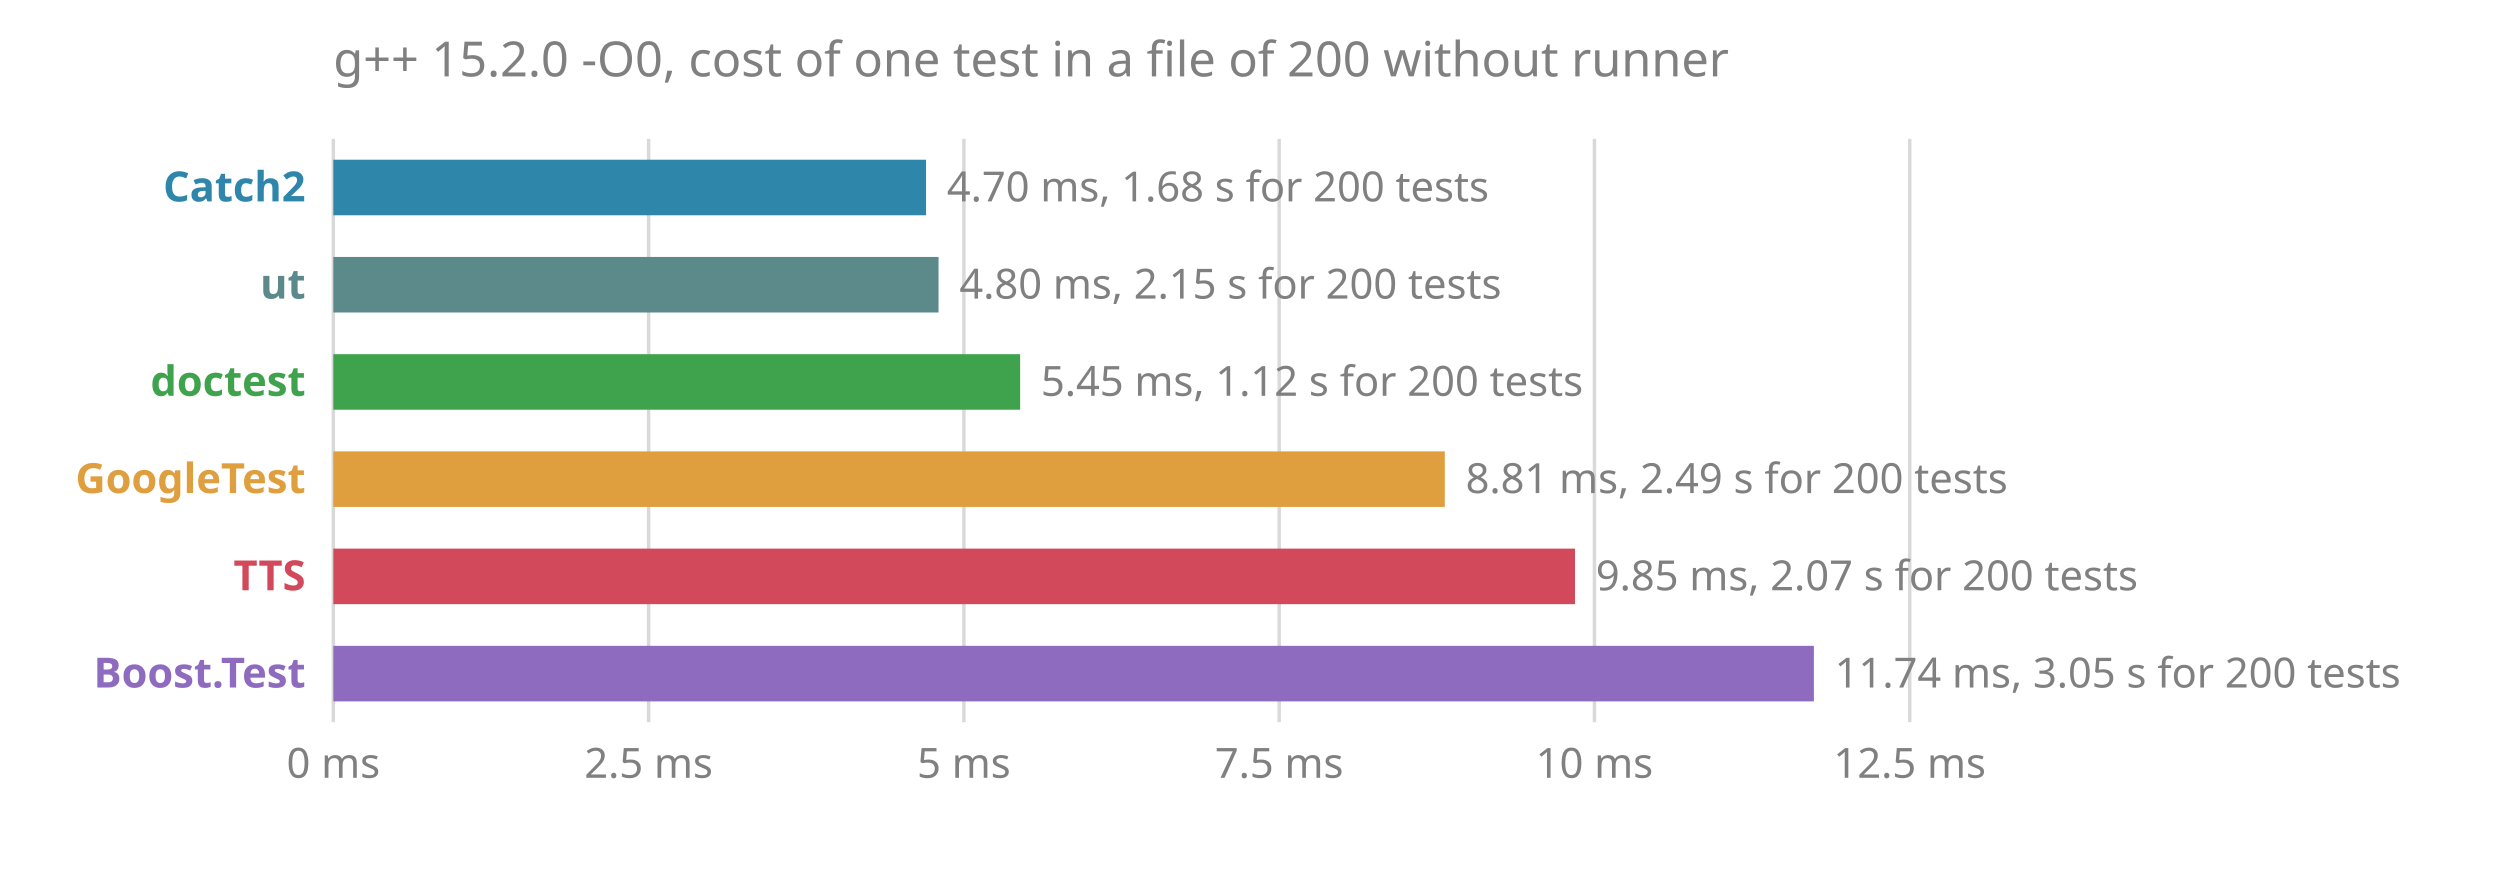
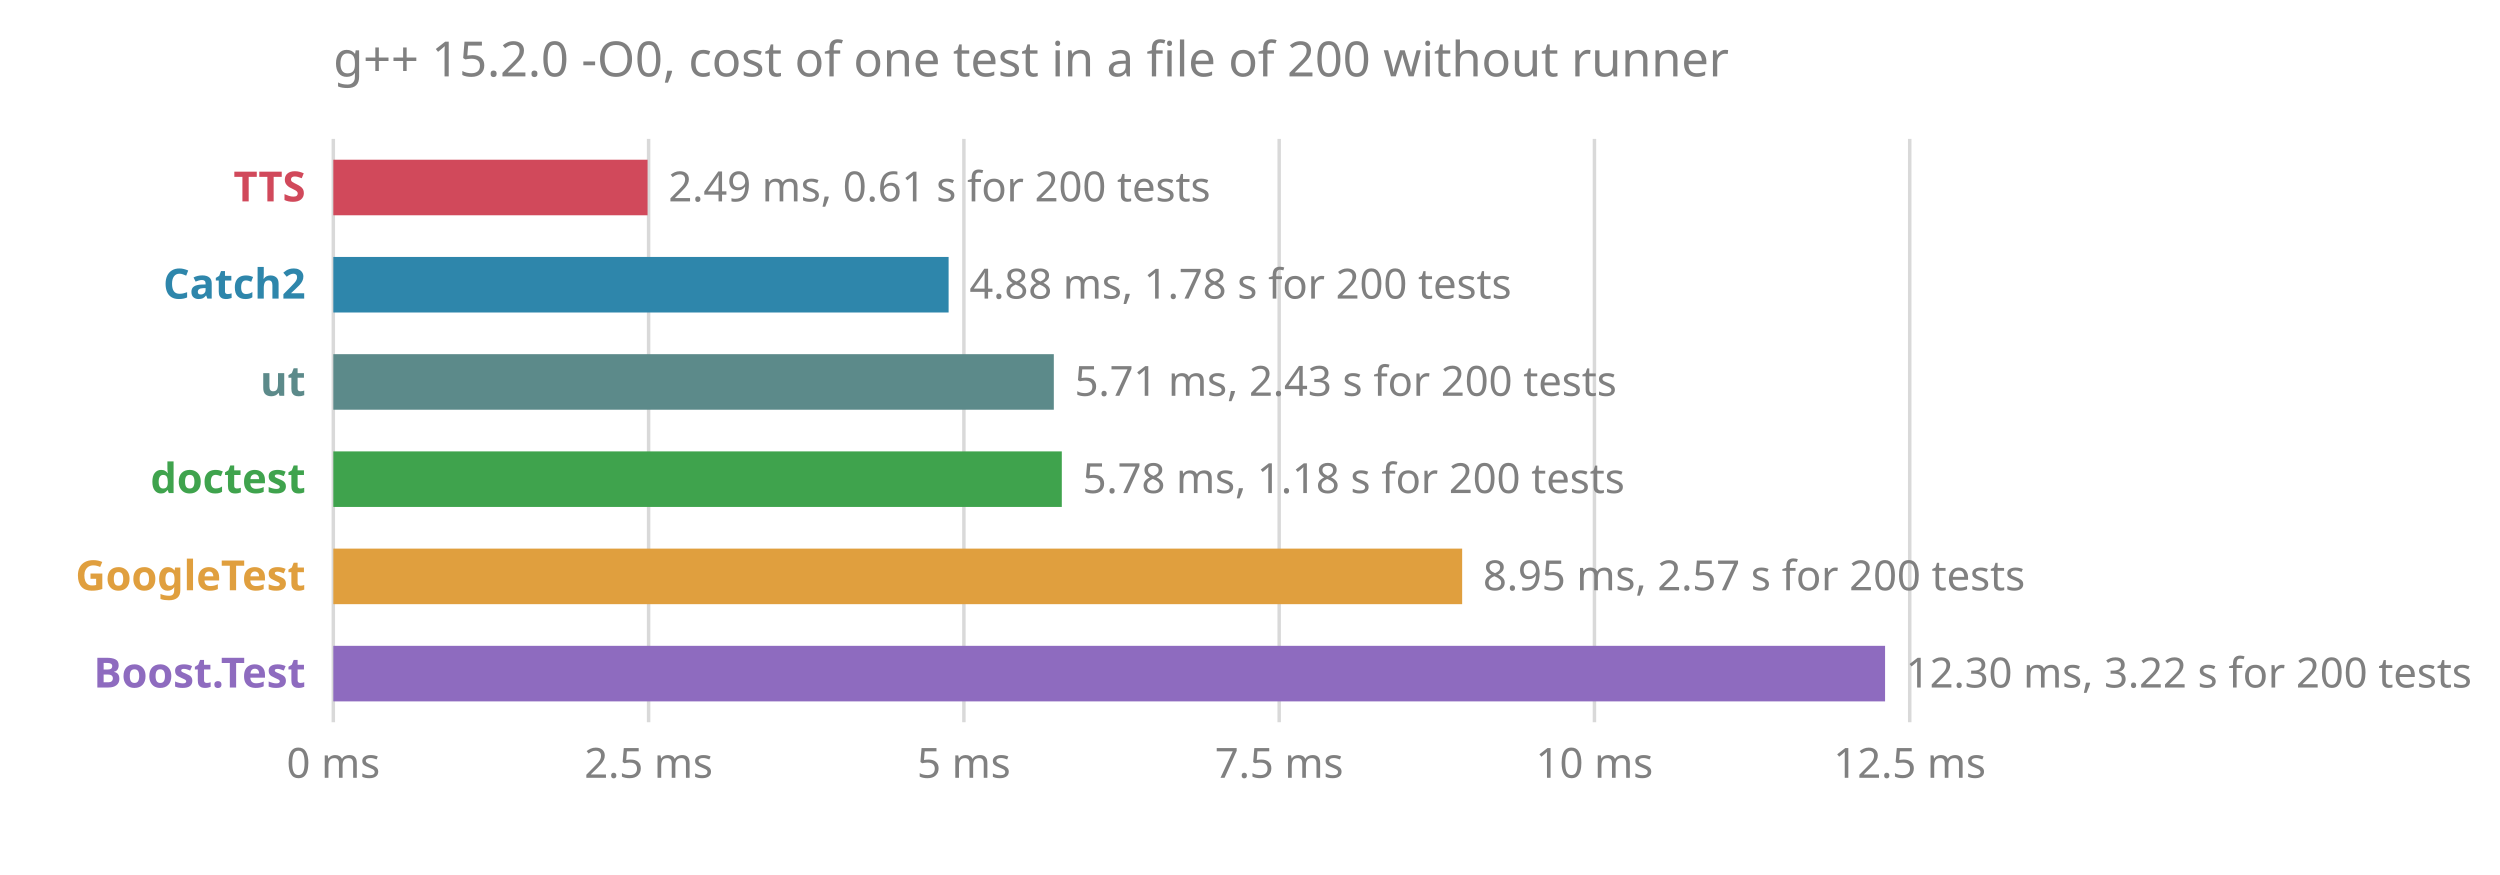
<svg xmlns="http://www.w3.org/2000/svg" viewBox="0 0 720 252" font-family="sans-serif" font-size="12">
  <text x="96" y="22" fill="#808080" font-size="14">g++ 15.2.0 -O0, cost of one test in a file of 200 without runner</text>
  <line x1="96.0" x2="96.0" y1="40" y2="208" stroke="#808080" stroke-opacity="0.3" />
  <text x="96.0" y="224" fill="#808080" text-anchor="middle">0 ms</text>
  <line x1="186.8" x2="186.8" y1="40" y2="208" stroke="#808080" stroke-opacity="0.3" />
  <text x="186.8" y="224" fill="#808080" text-anchor="middle">2.5 ms</text>
  <line x1="277.6" x2="277.6" y1="40" y2="208" stroke="#808080" stroke-opacity="0.3" />
  <text x="277.6" y="224" fill="#808080" text-anchor="middle">5 ms</text>
  <line x1="368.4" x2="368.4" y1="40" y2="208" stroke="#808080" stroke-opacity="0.3" />
  <text x="368.4" y="224" fill="#808080" text-anchor="middle">7.5 ms</text>
  <line x1="459.2" x2="459.2" y1="40" y2="208" stroke="#808080" stroke-opacity="0.3" />
  <text x="459.2" y="224" fill="#808080" text-anchor="middle">10 ms</text>
  <line x1="550.0" x2="550.0" y1="40" y2="208" stroke="#808080" stroke-opacity="0.3" />
  <text x="550.0" y="224" fill="#808080" text-anchor="middle">12.5 ms</text>
-   <text x="88" y="58" fill="#2e86ab" font-weight="bold" text-anchor="end">Catch2</text>
-   <rect x="96" y="46" width="170.7" height="16" fill="#2e86ab" />
-   <text x="272.7" y="58" fill="#808080">4.70 ms, 1.68 s for 200 tests</text>
-   <text x="88" y="86" fill="#5c8a8a" font-weight="bold" text-anchor="end">ut</text>
-   <rect x="96" y="74" width="174.3" height="16" fill="#5c8a8a" />
-   <text x="276.3" y="86" fill="#808080">4.80 ms, 2.15 s for 200 tests</text>
-   <text x="88" y="114" fill="#3fa34d" font-weight="bold" text-anchor="end">doctest</text>
-   <rect x="96" y="102" width="197.8" height="16" fill="#3fa34d" />
-   <text x="299.8" y="114" fill="#808080">5.45 ms, 1.12 s for 200 tests</text>
-   <text x="88" y="142" fill="#e09f3e" font-weight="bold" text-anchor="end">GoogleTest</text>
-   <rect x="96" y="130" width="320.1" height="16" fill="#e09f3e" />
-   <text x="422.1" y="142" fill="#808080">8.81 ms, 2.49 s for 200 tests</text>
-   <text x="88" y="170" fill="#d1495b" font-weight="bold" text-anchor="end">TTS</text>
-   <rect x="96" y="158" width="357.6" height="16" fill="#d1495b" />
-   <text x="459.6" y="170" fill="#808080">9.85 ms, 2.07 s for 200 tests</text>
+   <text x="88" y="58" fill="#d1495b" font-weight="bold" text-anchor="end">TTS</text>
+   <rect x="96" y="46" width="90.5" height="16" fill="#d1495b" />
+   <text x="192.5" y="58" fill="#808080">2.49 ms, 0.61 s for 200 tests</text>
+   <text x="88" y="86" fill="#2e86ab" font-weight="bold" text-anchor="end">Catch2</text>
+   <rect x="96" y="74" width="177.2" height="16" fill="#2e86ab" />
+   <text x="279.2" y="86" fill="#808080">4.88 ms, 1.78 s for 200 tests</text>
+   <text x="88" y="114" fill="#5c8a8a" font-weight="bold" text-anchor="end">ut</text>
+   <rect x="96" y="102" width="207.5" height="16" fill="#5c8a8a" />
+   <text x="309.5" y="114" fill="#808080">5.71 ms, 2.43 s for 200 tests</text>
+   <text x="88" y="142" fill="#3fa34d" font-weight="bold" text-anchor="end">doctest</text>
+   <rect x="96" y="130" width="209.8" height="16" fill="#3fa34d" />
+   <text x="311.8" y="142" fill="#808080">5.78 ms, 1.18 s for 200 tests</text>
+   <text x="88" y="170" fill="#e09f3e" font-weight="bold" text-anchor="end">GoogleTest</text>
+   <rect x="96" y="158" width="325.1" height="16" fill="#e09f3e" />
+   <text x="427.1" y="170" fill="#808080">8.95 ms, 2.57 s for 200 tests</text>
  <text x="88" y="198" fill="#8e6bbf" font-weight="bold" text-anchor="end">Boost.Test</text>
-   <rect x="96" y="186" width="426.4" height="16" fill="#8e6bbf" />
-   <text x="528.4" y="198" fill="#808080">11.74 ms, 3.05 s for 200 tests</text>
+   <rect x="96" y="186" width="446.9" height="16" fill="#8e6bbf" />
+   <text x="548.9" y="198" fill="#808080">12.30 ms, 3.22 s for 200 tests</text>
</svg>
